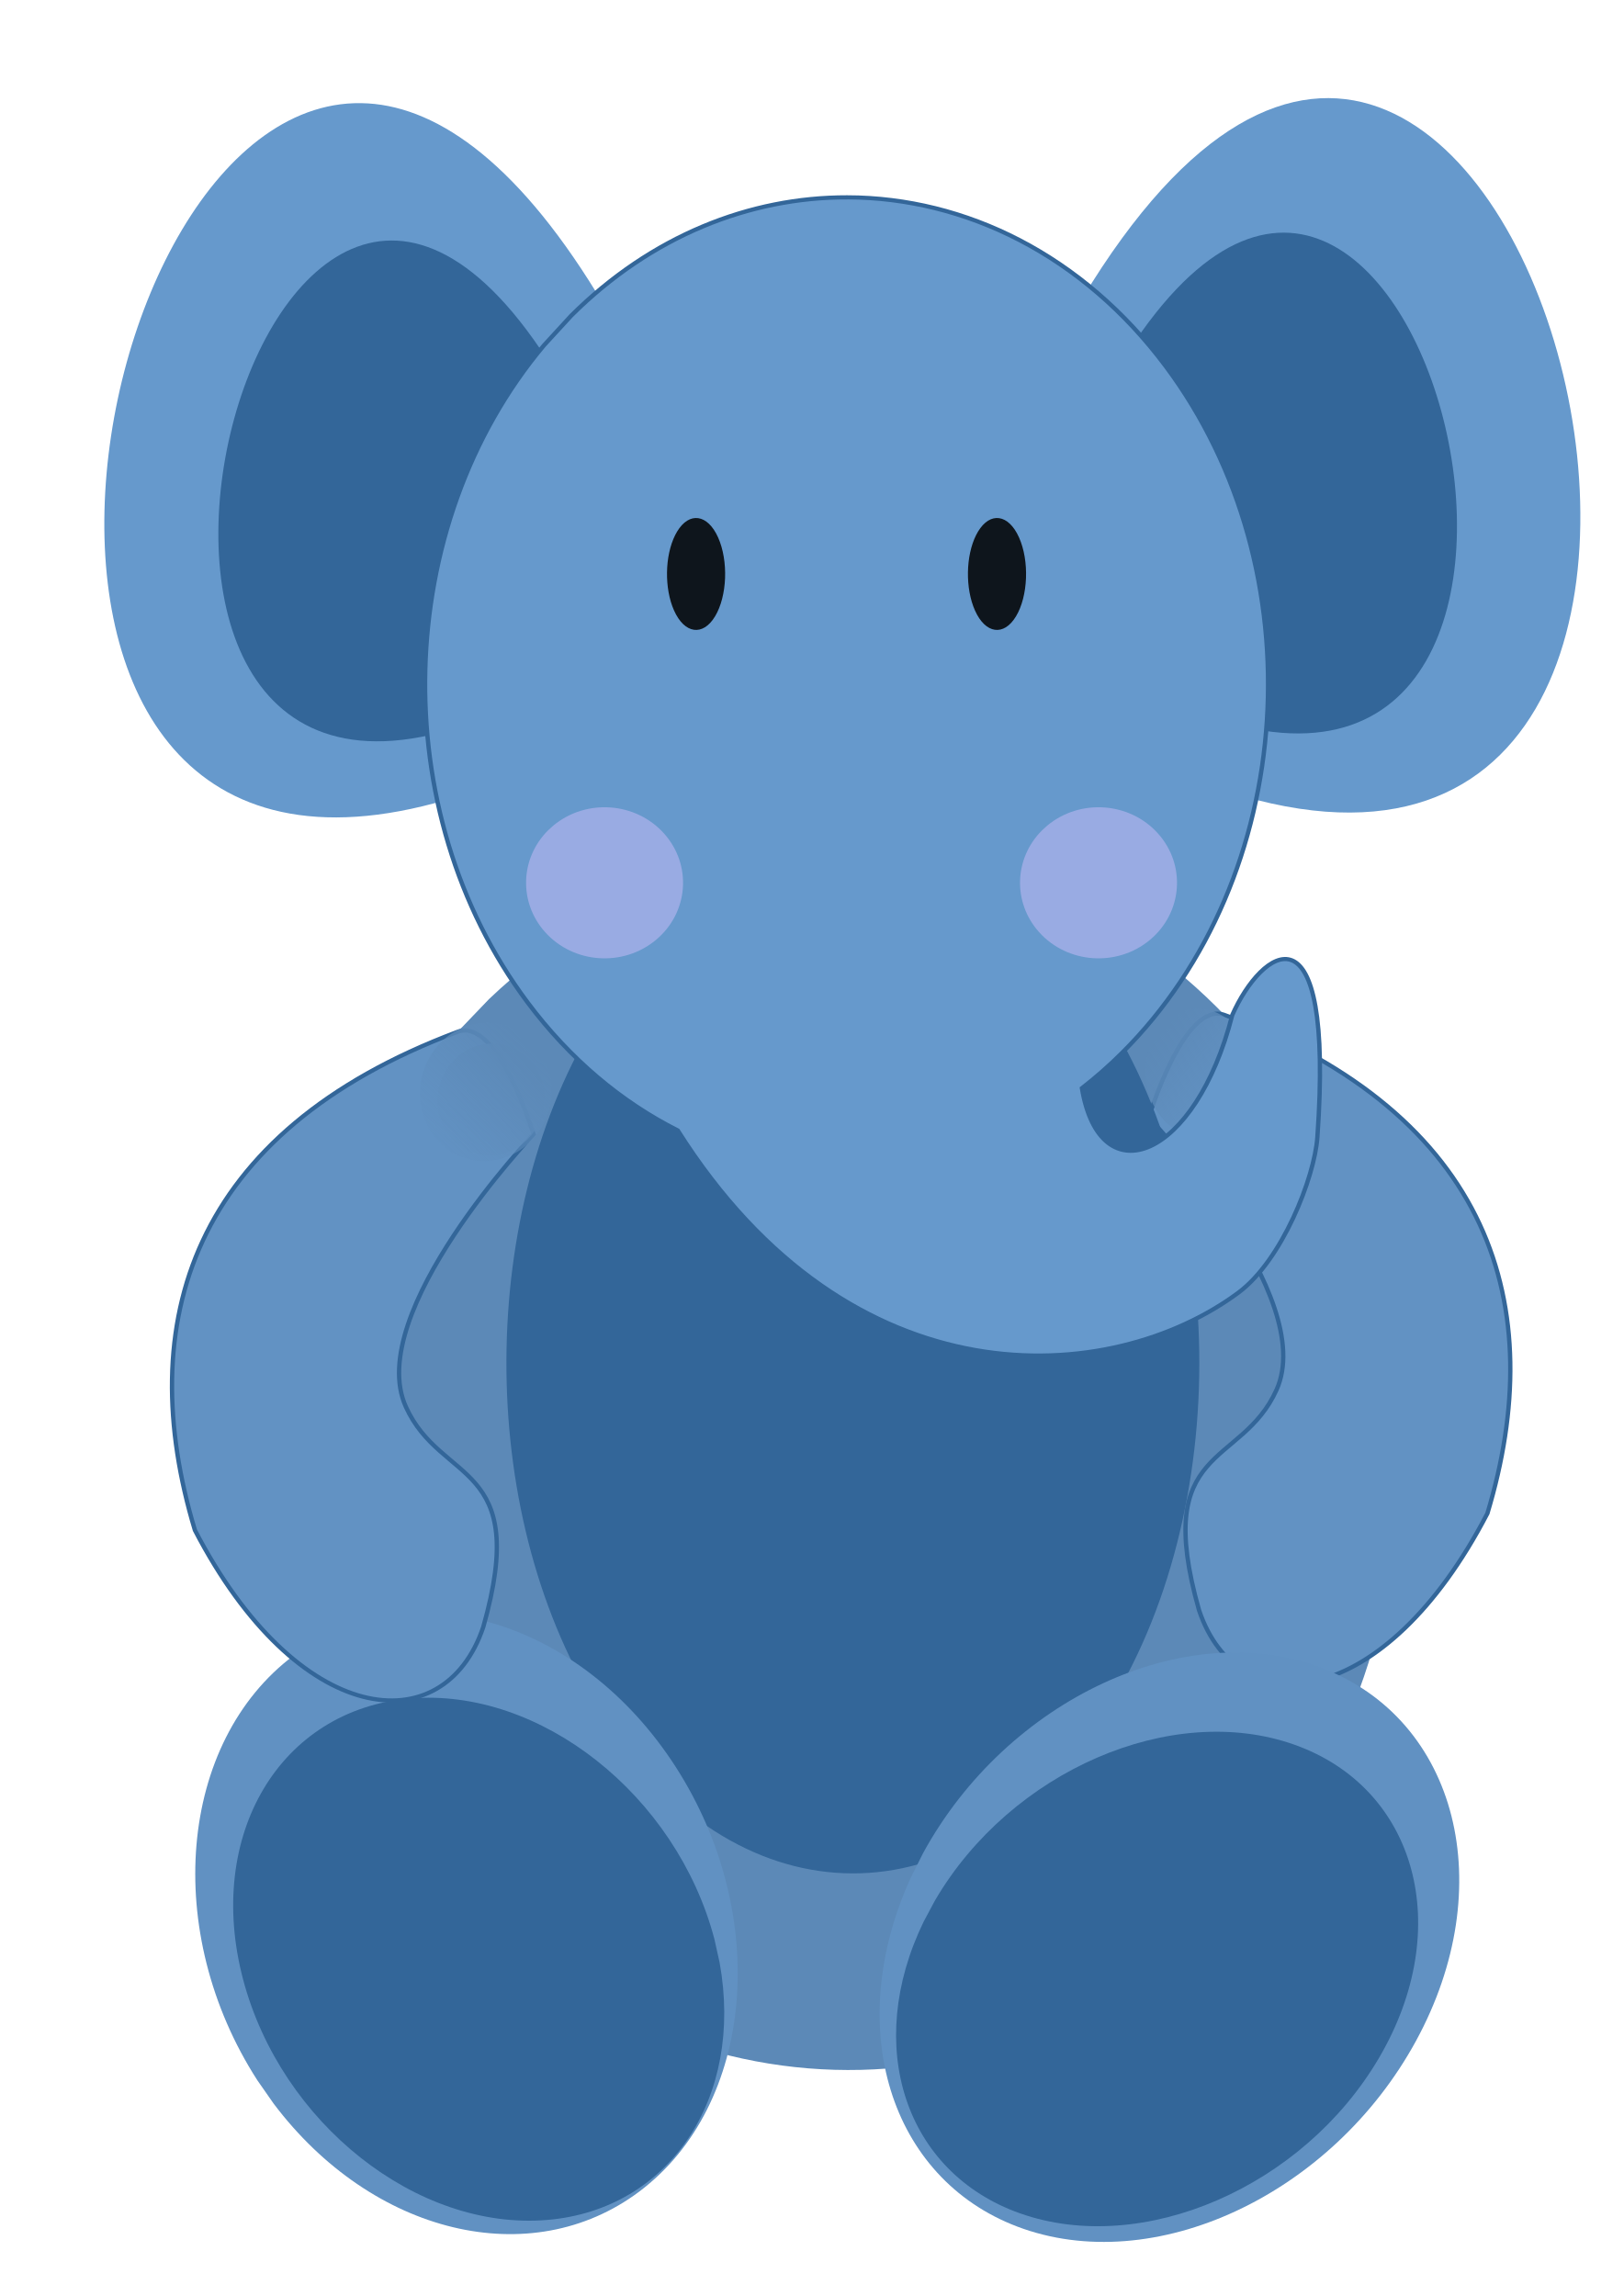
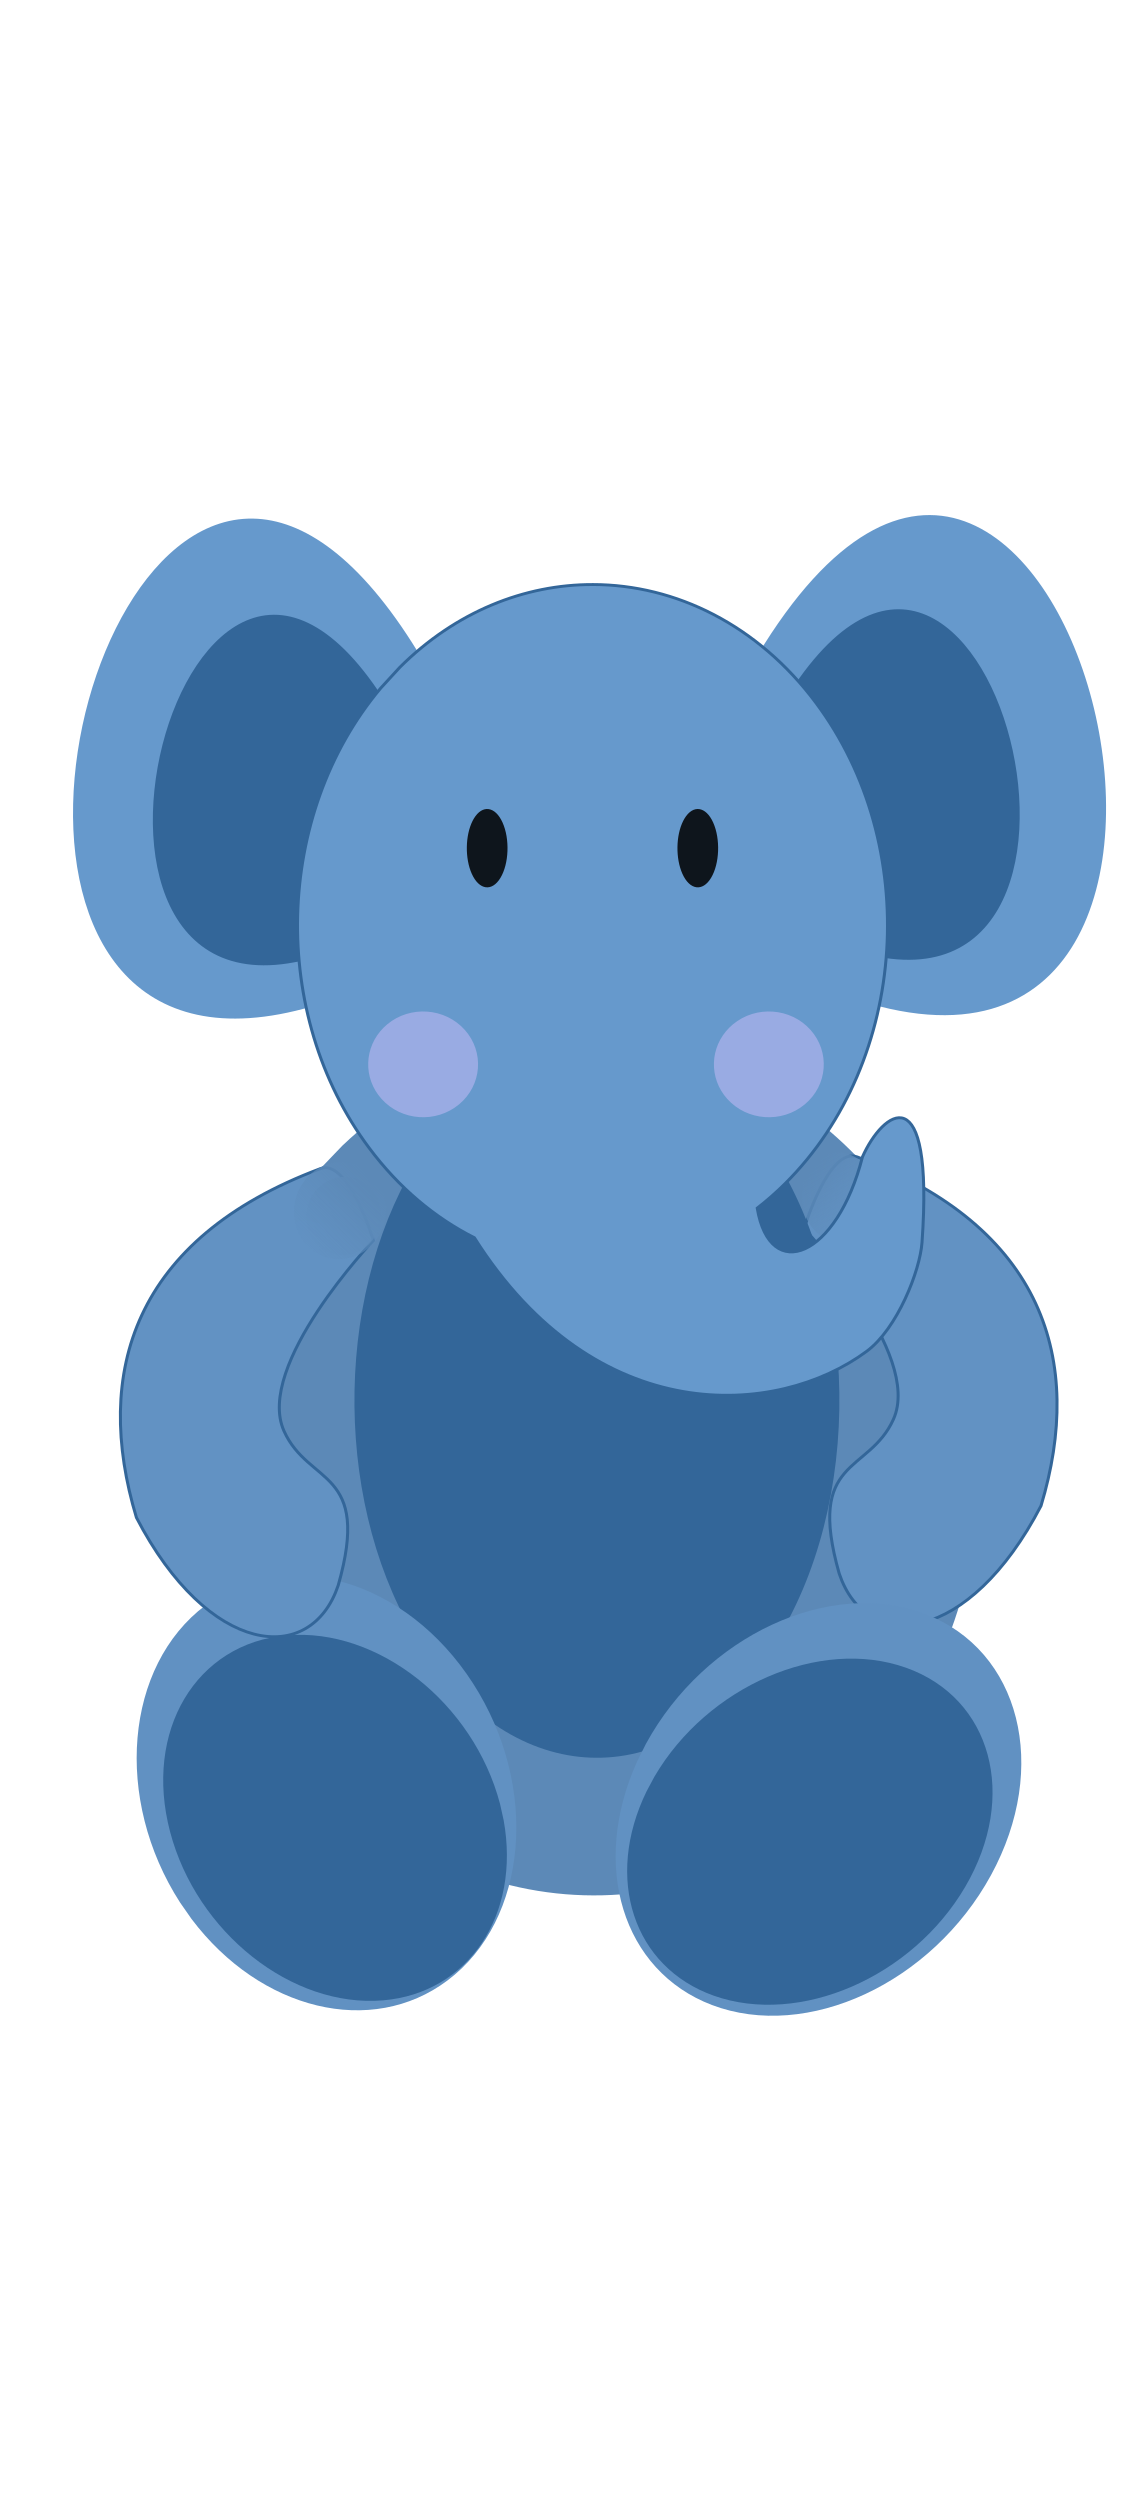
- <svg xmlns="http://www.w3.org/2000/svg" xmlns:xlink="http://www.w3.org/1999/xlink" id="svg2" viewBox="0 0 744.09 1052.4" version="1.1">
-   <defs id="defs4">
-     <linearGradient id="linearGradient3785">
-       <stop id="stop3787" style="stop-color:#5c89b7" offset="0" />
-       <stop id="stop3789" style="stop-color:#6292c3;stop-opacity:0" offset="1" />
+ <svg xmlns="http://www.w3.org/2000/svg" xmlns:xlink="http://www.w3.org/1999/xlink" width="500" height="1100" viewBox="0 0 744.09 1052.4">
+   <defs>
+     <linearGradient id="a">
+       <stop style="stop-color:#5c89b7" offset="0" />
+       <stop style="stop-color:#6292c3;stop-opacity:0" offset="1" />
    </linearGradient>
-     <linearGradient id="linearGradient3970" y2="605.95" xlink:href="#linearGradient3785" gradientUnits="userSpaceOnUse" x2="-17.987" y1="553.43" x1="-131.43" />
+     <linearGradient id="b" y2="605.95" xlink:href="#a" gradientUnits="userSpaceOnUse" x2="-17.987" y1="553.43" x1="-131.43" />
  </defs>
-   <g id="layer1">
-     <g id="g3948" transform="matrix(2.6378 0 0 2.5392 -379.76 -914.43)">
-       <path id="path3636" style="fill:#6699cc" d="m331.91 414.14c74.798-128.97 139.4 130.42 22.5 87.9l-22.5-87.9z" />
-       <path id="path3640" style="fill:#6699cc" d="m207.88 378.79c-51.71-3.26-76.31 157.85 17.99 124.29l23.12-87.721c-14.432-25.291-28.567-35.78-41.117-36.571z" />
-       <path id="path3659" style="fill:#336699" d="m337.62 427.57c51.361-90.399 95.72 91.419 15.45 61.612l-15.45-61.612z" />
-       <path id="path3661" style="fill:#336699" d="m241.39 428.99c-51.361-90.399-95.72 91.419-15.45 61.612l15.45-61.612z" />
-       <path id="path3663" style="color:#000000;fill:#5c89b7" d="m258.68 555.42c39.736-42.763 99.722-37.225 133.98 12.37 34.262 49.595 29.825 124.47-9.911 167.23-39.736 42.763-99.722 37.225-133.98-12.37-32.116-46.489-30.495-115.89 3.737-159.96" transform="matrix(1.0075 0 0 .92771 -31.697 25.213)" />
-       <path id="path3737" style="stroke:#336699;stroke-width:.75;fill:#6292c3" d="m356.75 543.35c46.37 18.075 56.497 52.547 45.638 89.969-17.826 35.701-43.264 38.602-50.097 17.481-8.246-30.129 7.311-25.637 13.453-39.772 7.349-16.912-22.182-49.178-22.182-49.178s6.157-21.241 13.188-18.5z" />
-       <path id="path3665" style="color:#000000;fill:#336699" d="m258.68 555.42c39.736-42.763 99.722-37.225 133.98 12.37 34.262 49.595 29.825 124.47-9.911 167.23-39.736 42.763-99.722 37.225-133.98-12.37-32.116-46.489-30.495-115.89 3.737-159.96" transform="matrix(.63363 0 0 .77699 88.93 104.84)" />
-       <path id="path3791" style="color:#000000;fill:url(#linearGradient3970)" d="m-115.57 520.16c19.121-15.843 47.987-13.791 64.474 4.583s14.352 46.112-4.769 61.955-47.987 13.791-64.474-4.583c-15.454-17.223-14.674-42.933 1.798-59.262" transform="matrix(.072751 .23904 .19848 -.087616 248.71 622.77)" />
-       <path id="path2832" style="stroke:#336699;stroke-width:.75;fill:#6699cc" d="m291.19 395.75c-16.994-0.046-34.088 6.982-47.969 21.344l-4.75 5.375c-26.39 32.667-27.634 84.106-2.875 118.56 7.413 10.317 16.371 18.053 26.125 23.156 30.158 49.555 75.183 46.399 97.406 29.281 7.568-5.829 13.217-20.728 13.719-28.062 3.002-43.915-9.774-33.82-14.781-22.062-6.368 25.956-22.951 32.817-26.125 13.219 2.388-1.933 4.702-4.031 6.938-6.344 30.632-31.695 34.038-87.21 7.625-123.97-14.444-20.102-34.803-30.444-55.312-30.5z" />
-       <path id="path2820" style="opacity:.861;color:#000000;fill:#000000" d="m262.37 461.85c2.113-3.643 5.302-3.171 7.123 1.054 1.822 4.225 1.586 10.604-0.527 14.247-2.113 3.643-5.302 3.171-7.123-1.054-1.708-3.961-1.621-9.873 0.199-13.628" transform="translate(-.76505 -5.765)" />
-       <path id="path2826" style="opacity:.861;color:#000000;fill:#000000" d="m262.37 461.85c2.113-3.643 5.302-3.171 7.123 1.054 1.822 4.225 1.586 10.604-0.527 14.247-2.113 3.643-5.302 3.171-7.123-1.054-1.708-3.961-1.621-9.873 0.199-13.628" transform="translate(51.518 -5.765)" />
-       <path id="path3703" style="color:#000000;fill:#6191c2" d="m337.98 694.02c18.225-15.199 45.737-13.231 61.451 4.396 15.714 17.627 13.679 44.238-4.545 59.437-18.225 15.199-45.737 13.231-61.451-4.396-14.73-16.523-13.986-41.188 1.714-56.853" transform="matrix(1.1019 -.62252 .35951 1.0856 -317.61 151.66)" />
-       <path id="path3705" style="color:#000000;fill:#336699" d="m337.98 694.02c18.225-15.199 45.737-13.231 61.451 4.396 15.714 17.627 13.679 44.238-4.545 59.437-18.225 15.199-45.737 13.231-61.451-4.396-14.73-16.523-13.986-41.188 1.714-56.853" transform="matrix(.99248 -.52223 .32381 .91073 -253.74 247.59)" />
-       <path id="path3729" style="color:#000000;fill:#6191c2" d="m337.98 694.02c18.225-15.199 45.737-13.231 61.451 4.396 15.714 17.627 13.679 44.238-4.545 59.437-18.225 15.199-45.737 13.231-61.451-4.396-14.73-16.523-13.986-41.188 1.714-56.853" transform="matrix(.022844 -1.2654 1.1179 .24121 -594.88 995.93)" />
-       <path id="path3705-6" style="color:#000000;fill:#336699" d="m337.98 694.02c18.225-15.199 45.737-13.231 61.451 4.396 15.714 17.627 13.679 44.238-4.545 59.437-18.225 15.199-45.737 13.231-61.451-4.396-14.73-16.523-13.986-41.188 1.714-56.853" transform="matrix(-.82114 -.76385 -.55095 .79419 927.99 417.16)" />
-       <path id="path3733" style="stroke:#336699;stroke-width:.75;fill:#6292c3" d="m223.47 546.38c-46.37 18.075-56.497 52.547-45.638 89.969 17.826 35.701 43.264 38.602 50.097 17.481 8.246-30.129-7.311-25.637-13.453-39.772-7.349-16.912 22.182-49.178 22.182-49.178s-6.157-21.241-13.188-18.5z" />
-       <path id="path3775" style="color:#000000;fill:url(#linearGradient3970)" d="m-115.57 520.16c19.121-15.843 47.987-13.791 64.474 4.583s14.352 46.112-4.769 61.955-47.987 13.791-64.474-4.583c-15.454-17.223-14.674-42.933 1.798-59.262" transform="matrix(-.089283 .25809 -.24359 -.094598 355.53 631.69)" />
-       <path id="path3795" style="color:#000000;fill:url(#linearGradient3970)" d="m-115.57 520.16c19.121-15.843 47.987-13.791 64.474 4.583s14.352 46.112-4.769 61.955-47.987 13.791-64.474-4.583c-15.454-17.223-14.674-42.933 1.798-59.262" transform="matrix(-.072553 .2086 -.19794 -.076459 332.59 618.8)" />
-       <path id="path3940" style="color:#000000;fill:#99abe3" d="m242.12 511.2c5.704-4.918 14.315-4.281 19.233 1.423 4.918 5.704 4.281 14.315-1.423 19.233-5.704 4.918-14.315 4.281-19.233-1.423-4.61-5.347-4.378-13.328 0.536-18.397" transform="translate(-2.0203 -2.0443)" />
-       <path id="path3942" style="color:#000000;fill:#99abe3" d="m242.12 511.2c5.704-4.918 14.315-4.281 19.233 1.423 4.918 5.704 4.281 14.315-1.423 19.233-5.704 4.918-14.315 4.281-19.233-1.423-4.61-5.347-4.378-13.328 0.536-18.397" transform="translate(83.799 -2.0443)" />
-     </g>
-   </g>
+   <path style="fill:#69c" d="M331.91 414.14c74.798-128.97 139.4 130.42 22.5 87.9l-22.5-87.9zM207.88 378.79c-51.71-3.26-76.31 157.85 17.99 124.29l23.12-87.721c-14.432-25.291-28.567-35.78-41.117-36.571z" transform="matrix(2.6378 0 0 2.5392 -379.76 -914.43)" />
+   <path style="fill:#369" d="M337.62 427.57c51.361-90.399 95.72 91.419 15.45 61.612l-15.45-61.612zM241.39 428.99c-51.361-90.399-95.72 91.419-15.45 61.612l15.45-61.612z" transform="matrix(2.6378 0 0 2.5392 -379.76 -914.43)" />
+   <path style="color:#000;fill:#5c89b7" d="M258.68 555.42c39.736-42.763 99.722-37.225 133.98 12.37 34.262 49.595 29.825 124.47-9.91 167.23-39.737 42.763-99.723 37.225-133.98-12.37-32.117-46.489-30.496-115.89 3.736-159.96" transform="matrix(2.65758 0 0 2.35564 -463.37 -850.41)" />
+   <path style="stroke:#369;stroke-width:.75;fill:#6292c3" d="M356.75 543.35c46.37 18.075 56.497 52.547 45.638 89.969-17.826 35.701-43.264 38.602-50.097 17.481-8.246-30.129 7.311-25.637 13.453-39.772 7.35-16.912-22.182-49.178-22.182-49.178s6.157-21.241 13.188-18.5z" transform="matrix(2.6378 0 0 2.5392 -379.76 -914.43)" />
+   <path style="color:#000;fill:#369" d="M258.68 555.42c39.736-42.763 99.722-37.225 133.98 12.37 34.262 49.595 29.825 124.47-9.91 167.23-39.737 42.763-99.723 37.225-133.98-12.37-32.117-46.489-30.496-115.89 3.736-159.96" transform="matrix(1.67139 0 0 1.97293 -145.18 -648.22)" />
+   <path style="color:#000;fill:url(#b)" d="M-115.57 520.16c19.121-15.843 47.987-13.791 64.474 4.583s14.352 46.112-4.77 61.955-47.986 13.79-64.473-4.583c-15.454-17.223-14.674-42.933 1.798-59.262" transform="matrix(.1919 .60697 .52355 -.22247 276.287 666.908)" />
+   <path style="stroke:#369;stroke-width:.75;fill:#69c" d="M291.19 395.75c-16.994-.046-34.088 6.982-47.969 21.344l-4.75 5.375c-26.39 32.667-27.634 84.106-2.875 118.56 7.413 10.317 16.371 18.053 26.125 23.156 30.158 49.555 75.183 46.399 97.406 29.281 7.568-5.83 13.217-20.728 13.719-28.062 3.002-43.915-9.774-33.82-14.781-22.062-6.368 25.956-22.951 32.817-26.125 13.219a76.891 76.891 0 0 0 6.938-6.344c30.632-31.695 34.038-87.21 7.625-123.97-14.444-20.102-34.803-30.444-55.312-30.5z" transform="matrix(2.6378 0 0 2.5392 -379.76 -914.43)" />
+   <path style="opacity:.861;color:#000;fill:#000" d="M262.37 461.85c2.113-3.643 5.302-3.171 7.123 1.054 1.822 4.225 1.586 10.604-.527 14.247-2.112 3.643-5.301 3.171-7.123-1.054-1.707-3.96-1.621-9.873.199-13.628" transform="matrix(2.6378 0 0 2.5392 -381.778 -929.068)" />
+   <path style="opacity:.861;color:#000;fill:#000" d="M262.37 461.85c2.113-3.643 5.302-3.171 7.123 1.054 1.822 4.225 1.586 10.604-.527 14.247-2.112 3.643-5.301 3.171-7.123-1.054-1.707-3.96-1.621-9.873.199-13.628" transform="matrix(2.6378 0 0 2.5392 -243.866 -929.068)" />
+   <path style="color:#000;fill:#6191c2" d="M337.98 694.02c18.225-15.199 45.737-13.231 61.451 4.396 15.714 17.627 13.679 44.238-4.545 59.437-18.225 15.2-45.737 13.231-61.451-4.396-14.73-16.523-13.986-41.188 1.713-56.853" transform="matrix(2.9066 -1.5807 .94832 2.75656 -1217.552 -529.335)" />
+   <path style="color:#000;fill:#369" d="M337.98 694.02c18.225-15.199 45.737-13.231 61.451 4.396 15.714 17.627 13.679 44.238-4.545 59.437-18.225 15.2-45.737 13.231-61.451-4.396-14.73-16.523-13.986-41.188 1.713-56.853" transform="matrix(2.61796 -1.32605 .85415 2.31253 -1049.075 -285.75)" />
+   <path style="color:#000;fill:#6191c2" d="M337.98 694.02c18.225-15.199 45.737-13.231 61.451 4.396 15.714 17.627 13.679 44.238-4.545 59.437-18.225 15.2-45.737 13.231-61.451-4.396-14.73-16.523-13.986-41.188 1.713-56.853" transform="matrix(.06026 -3.2131 2.9488 .61248 -1948.934 1614.435)" />
+   <path style="color:#000;fill:#369" d="M337.98 694.02c18.225-15.199 45.737-13.231 61.451 4.396 15.714 17.627 13.679 44.238-4.545 59.437-18.225 15.2-45.737 13.231-61.451-4.396-14.73-16.523-13.986-41.188 1.713-56.853" transform="matrix(-2.166 -1.93957 -1.4533 2.0166 2068.092 144.823)" />
+   <path style="stroke:#369;stroke-width:.75;fill:#6292c3" d="M223.47 546.38c-46.37 18.075-56.497 52.547-45.638 89.969 17.826 35.701 43.264 38.602 50.097 17.481 8.246-30.129-7.311-25.637-13.453-39.772-7.35-16.912 22.182-49.178 22.182-49.178s-6.157-21.241-13.188-18.5z" transform="matrix(2.6378 0 0 2.5392 -379.76 -914.43)" />
+   <path style="color:#000;fill:url(#b)" d="M-115.57 520.16c19.121-15.843 47.987-13.791 64.474 4.583s14.352 46.112-4.77 61.955-47.986 13.79-64.473-4.583c-15.454-17.223-14.674-42.933 1.798-59.262" transform="matrix(-.23551 .65534 -.64254 -.2402 558.057 689.557)" />
+   <path style="color:#000;fill:url(#b)" d="M-115.57 520.16c19.121-15.843 47.987-13.791 64.474 4.583s14.352 46.112-4.77 61.955-47.986 13.79-64.473-4.583c-15.454-17.223-14.674-42.933 1.798-59.262" transform="matrix(-.19138 .52968 -.52213 -.19414 497.546 656.827)" />
+   <path style="color:#000;fill:#99abe3" d="M242.12 511.2c5.704-4.918 14.315-4.281 19.233 1.423 4.918 5.704 4.281 14.315-1.423 19.233-5.704 4.918-14.315 4.281-19.233-1.423a13.637 13.637 0 0 1 .537-18.397" transform="matrix(2.6378 0 0 2.5392 -385.09 -919.62)" />
+   <path style="color:#000;fill:#99abe3" d="M242.12 511.2c5.704-4.918 14.315-4.281 19.233 1.423 4.918 5.704 4.281 14.315-1.423 19.233-5.704 4.918-14.315 4.281-19.233-1.423a13.637 13.637 0 0 1 .537-18.397" transform="matrix(2.6378 0 0 2.5392 -158.715 -919.62)" />
</svg>
